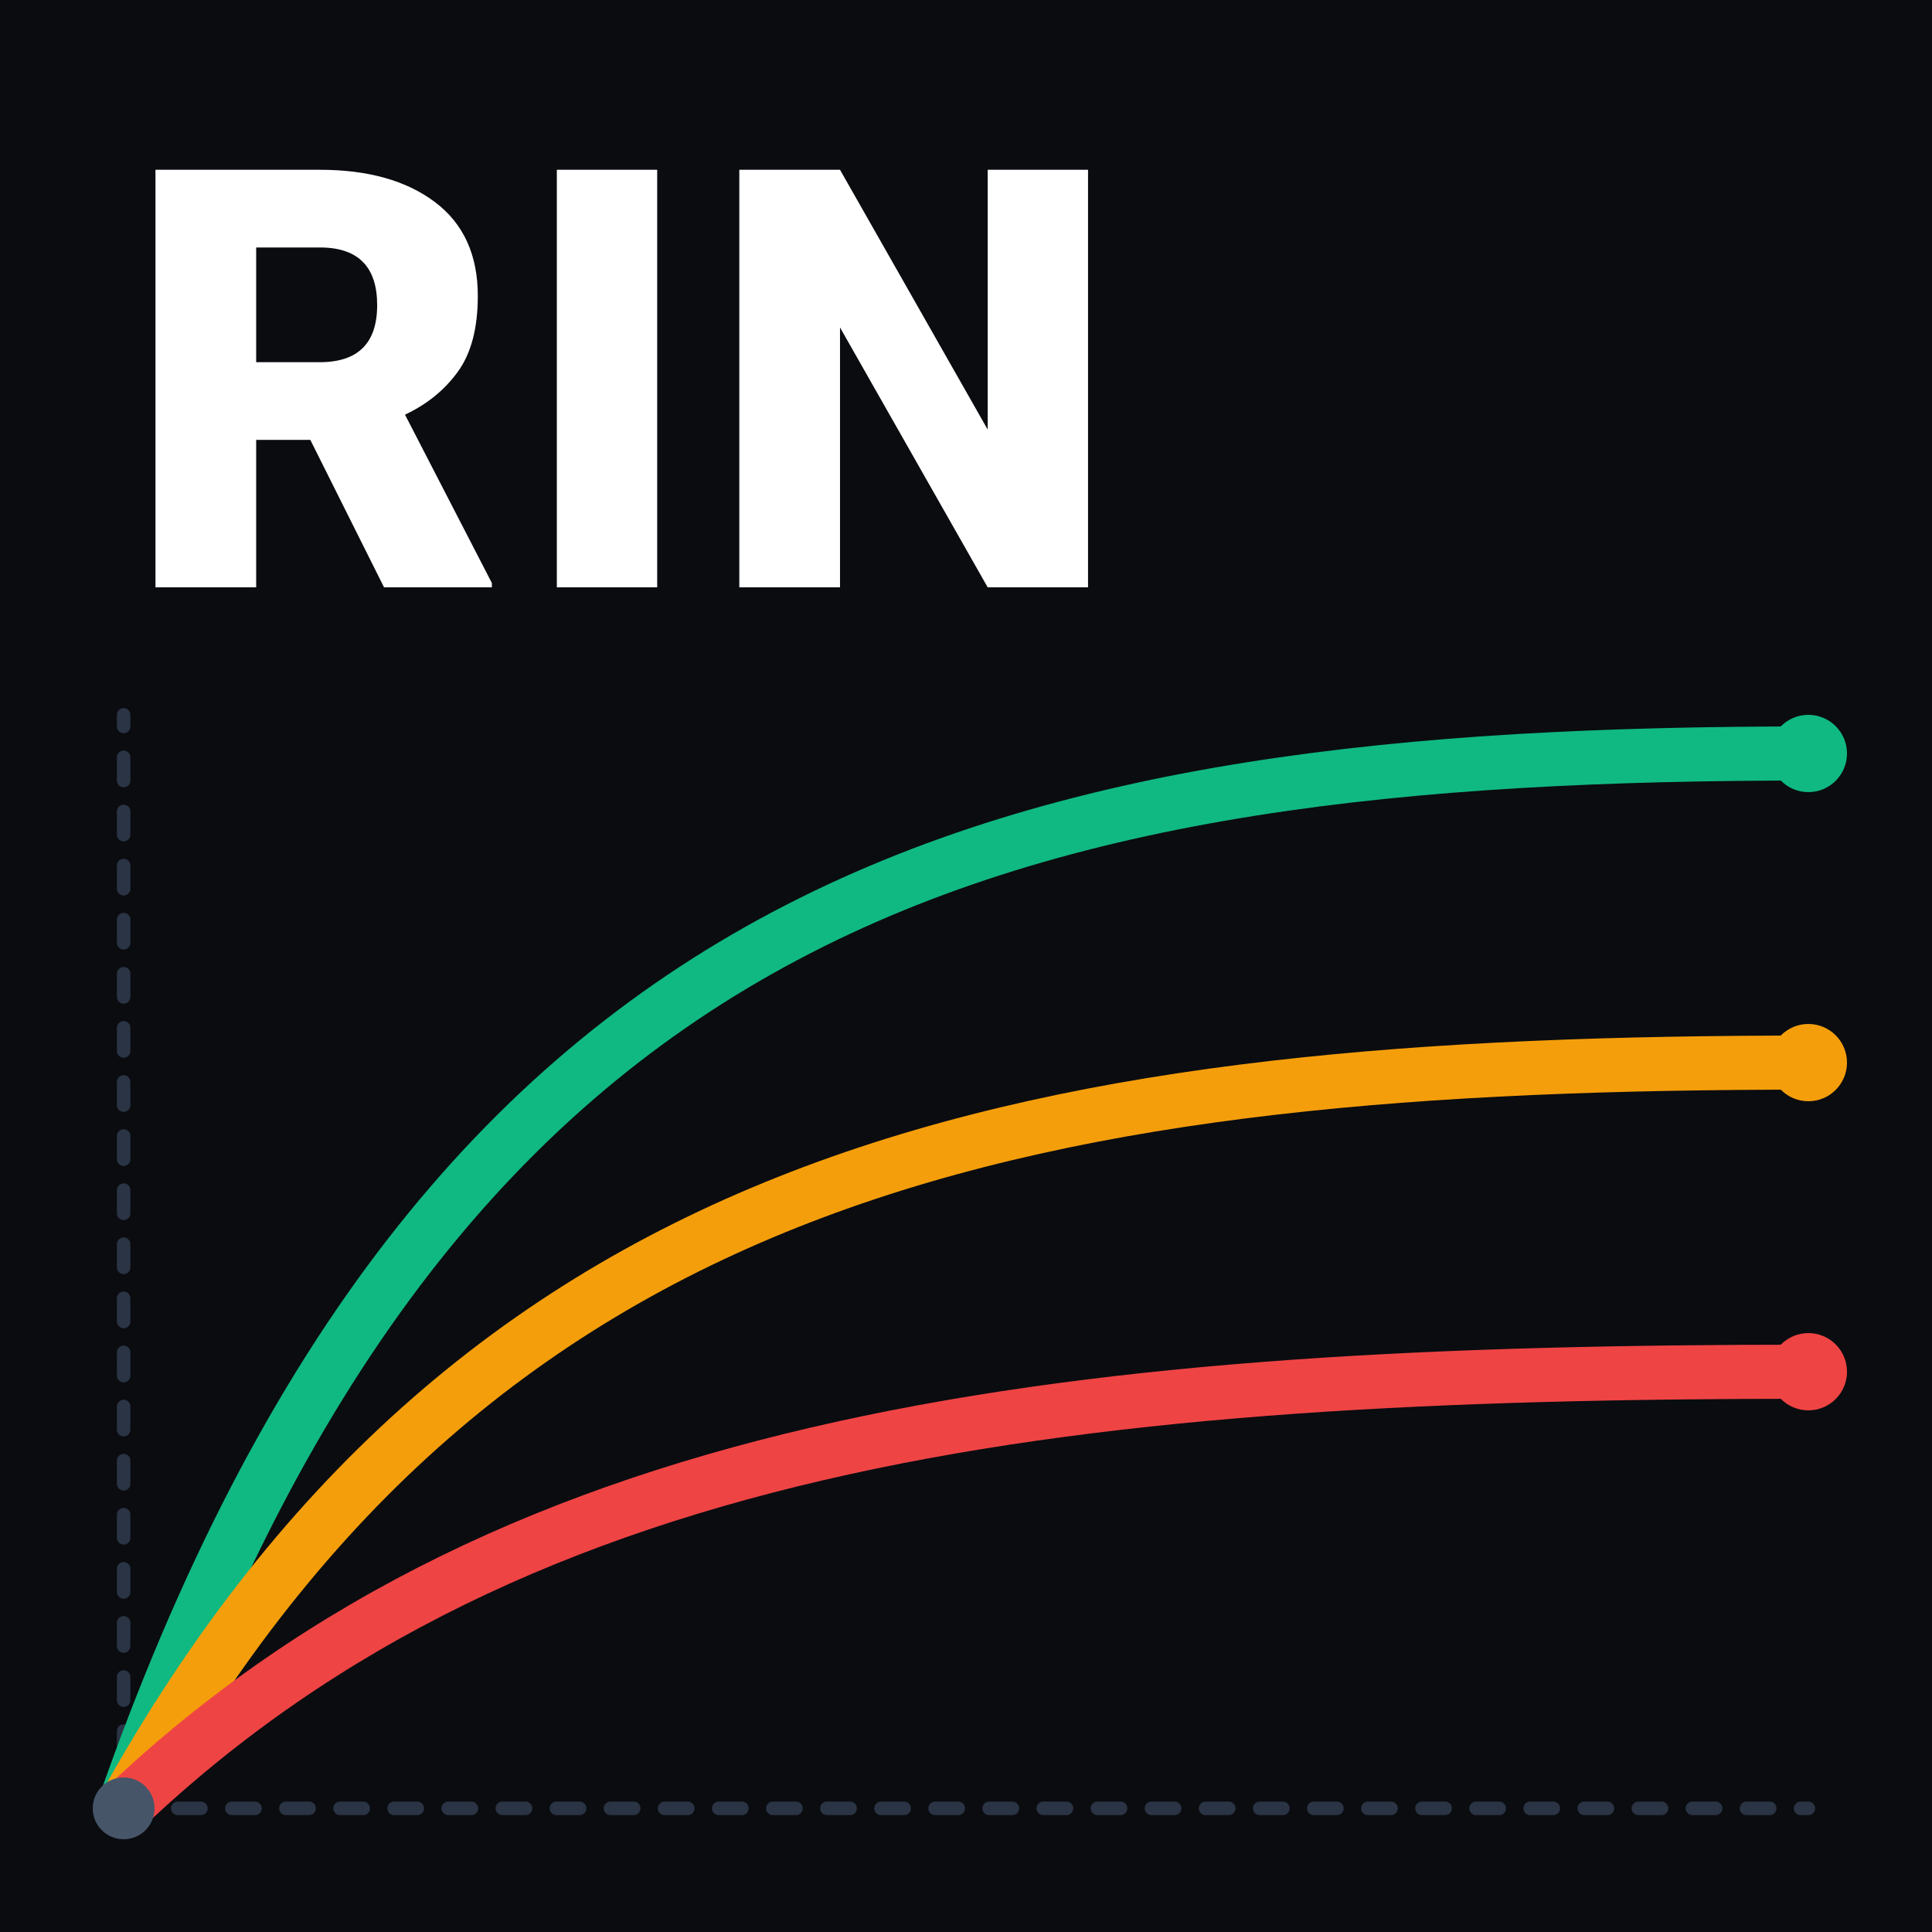
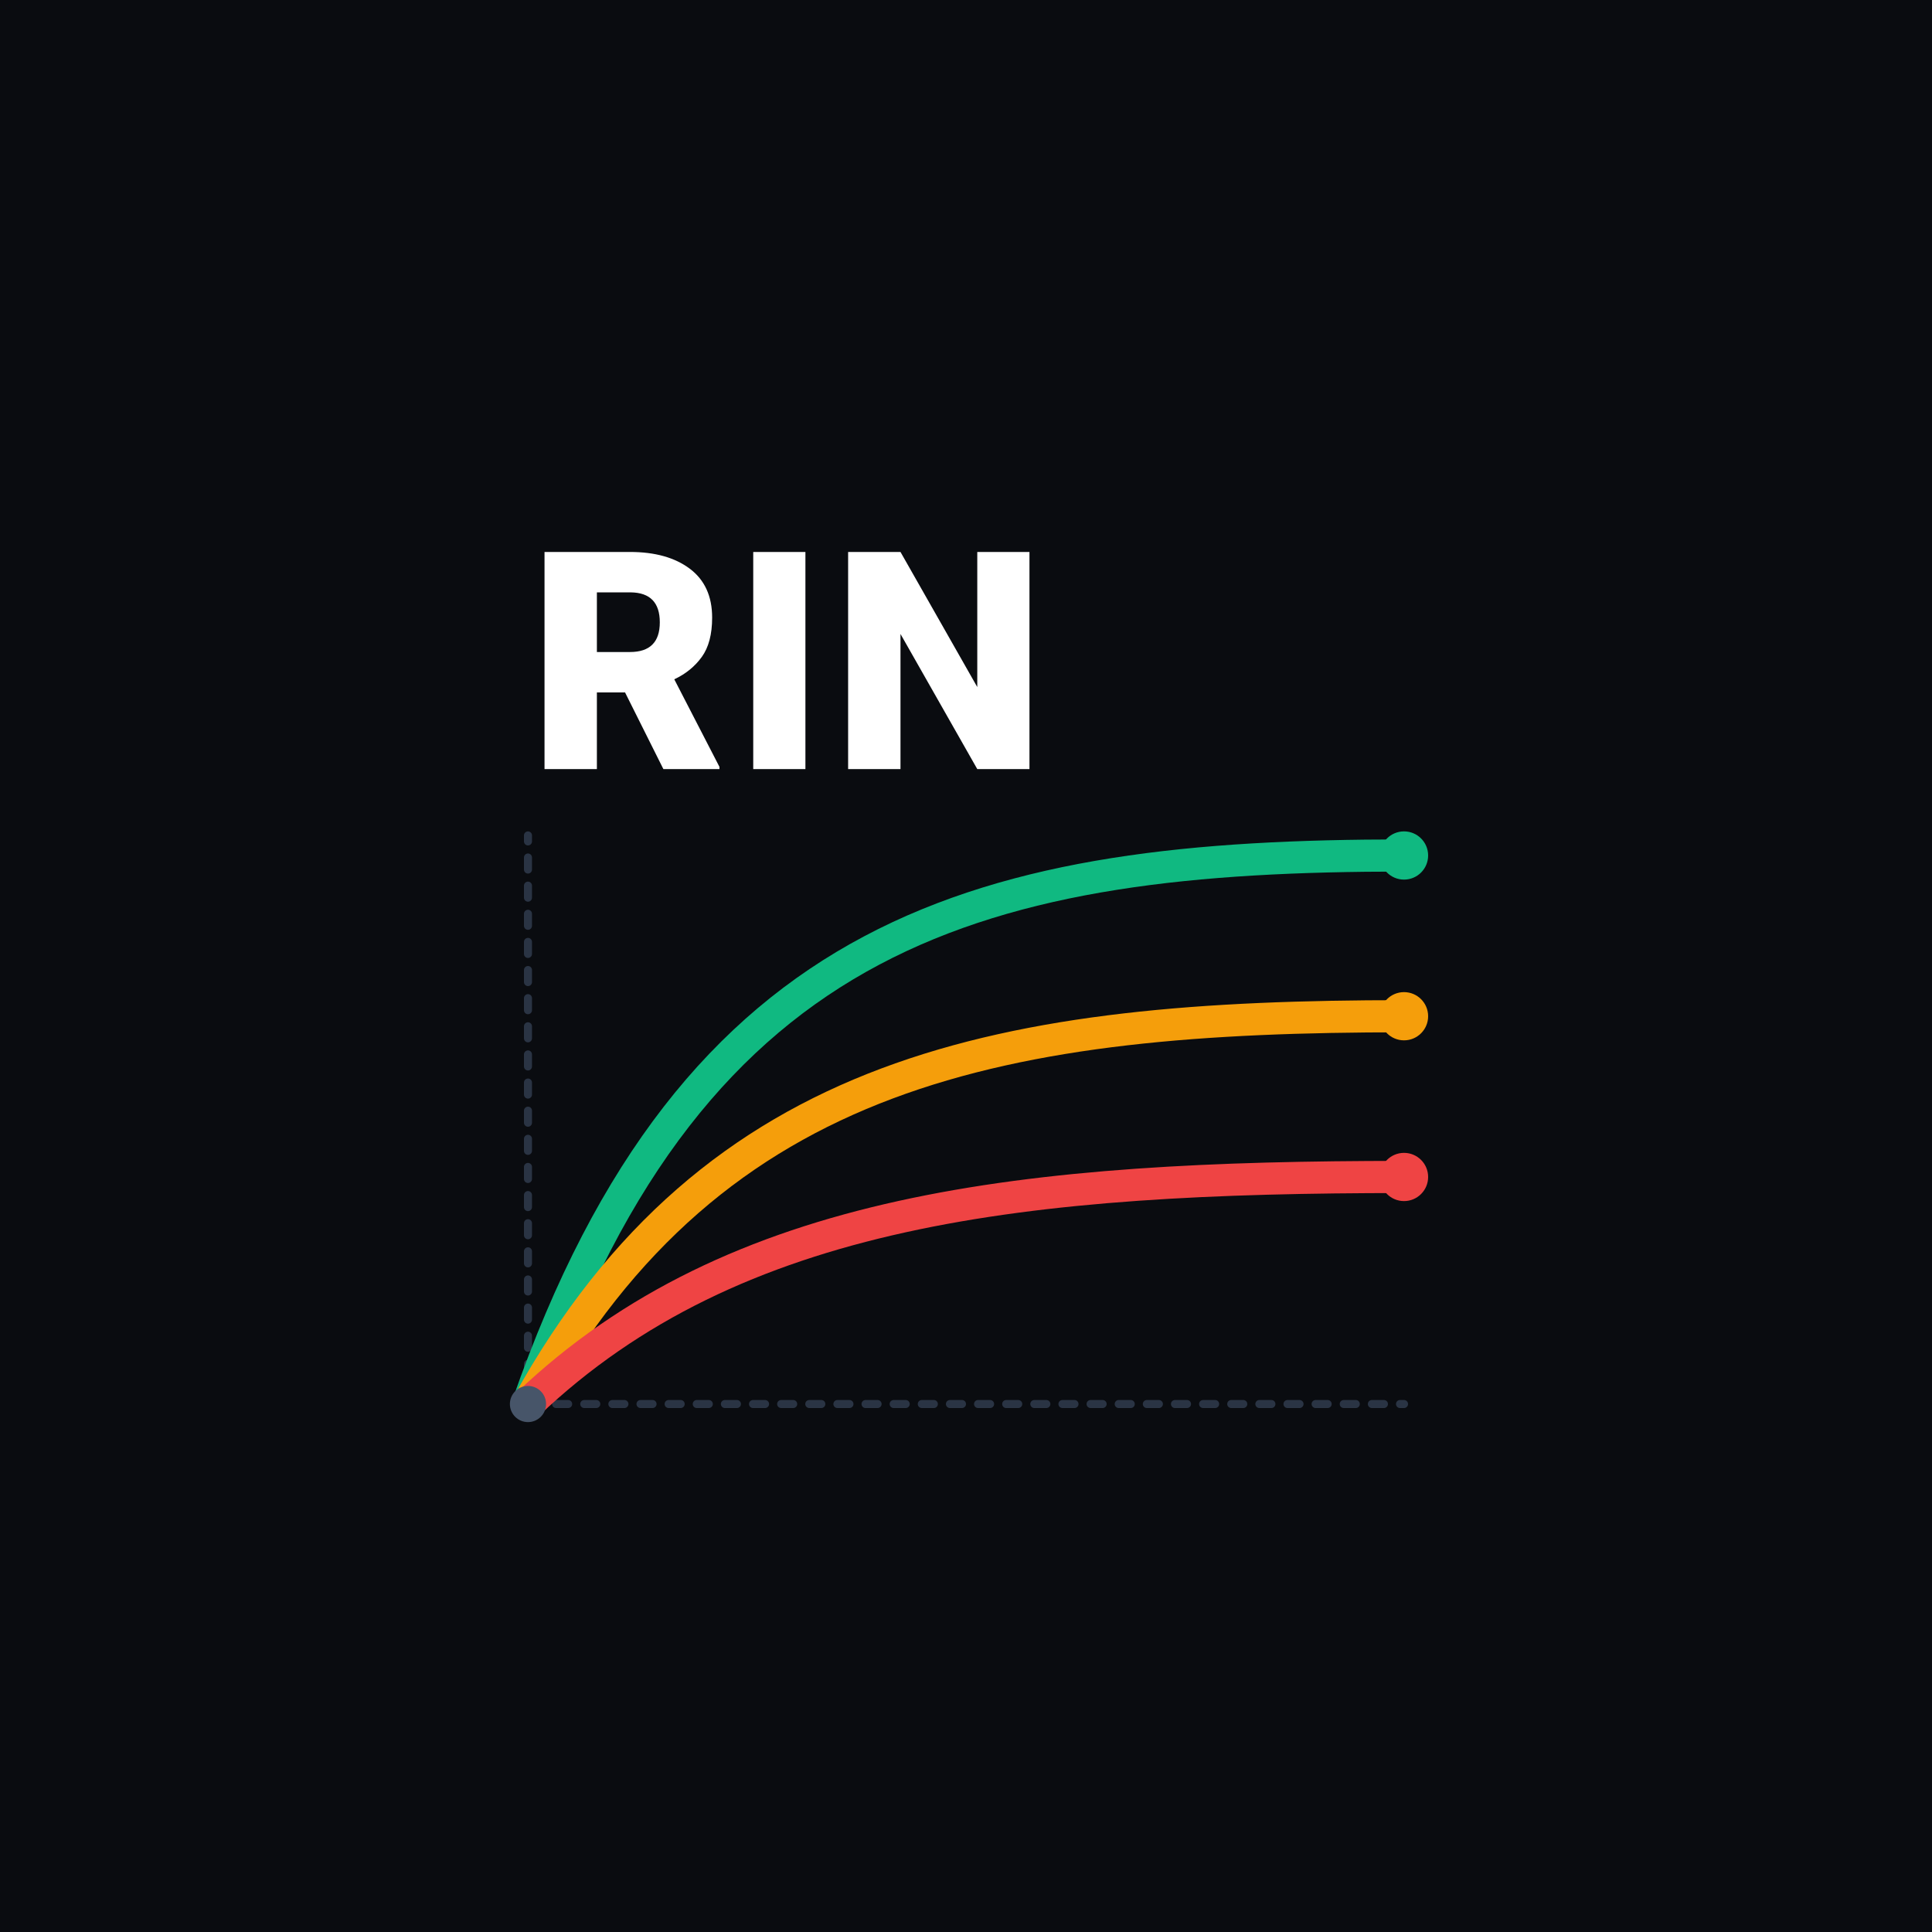
<svg xmlns="http://www.w3.org/2000/svg" viewBox="0 0 500 500" width="100%" height="100%">
  <defs>
    <style>
      .bg { fill: #0a0c10; }
      .brand-text {
        font-family: system-ui, -apple-system, "Segoe UI", Roboto, "Helvetica Neue", Arial, sans-serif;
        font-size: 152px;
        font-weight: 900;
        letter-spacing: 3px;
        fill: #ffffff;
      }
-       .axis-line { stroke: #2a3444; stroke-width: 3.5; stroke-dasharray: 6 8; stroke-linecap: round; }
+       .axis-line { stroke: #2a3444; stroke-width: 4; stroke-dasharray: 6 8; stroke-linecap: round; }
      .graph-line { fill: none; stroke-linecap: round; stroke-linejoin: round; }
-       .curve-top { stroke: #10b981; stroke-width: 14; }
-       .curve-mid { stroke: #f59e0b; stroke-width: 14; }
-       .curve-bot { stroke: #ef4444; stroke-width: 14; }
+       .curve-top { stroke: #10b981; stroke-width: 16; }
+       .curve-mid { stroke: #f59e0b; stroke-width: 16; }
+       .curve-bot { stroke: #ef4444; stroke-width: 16; }
      .origin-node { fill: #475569; }
    </style>
  </defs>
  <g id="background">
    <rect class="bg" width="500" height="500" />
  </g>
-   <g id="logo-branding">
-     <text class="brand-text" x="32" y="152">RIN</text>
-   </g>
-   <g id="axes">
-     <line class="axis-line" x1="32" y1="468" x2="468" y2="468" />
-     <line class="axis-line" x1="32" y1="468" x2="32" y2="185" />
-   </g>
-   <g id="degressive-graphs">
-     <path id="graph-green" class="graph-line curve-top" d="M 32 468 C 115 230, 260 195, 468 195" />
-     <path id="graph-amber" class="graph-line curve-mid" d="M 32 468 C 125 300, 270 275, 468 275" />
-     <path id="graph-red" class="graph-line curve-bot" d="M 32 468 C 135 370, 280 355, 468 355" />
-   </g>
-   <g id="data-nodes">
-     <circle class="origin-node" cx="32" cy="468" r="8" />
-     <circle cx="468" cy="195" r="10" fill="#10b981" />
-     <circle cx="468" cy="275" r="10" fill="#f59e0b" />
-     <circle cx="468" cy="355" r="10" fill="#ef4444" />
+   <g id="icon-content" transform="translate(250, 250) scale(0.52) translate(-250, -250)">
+     <g id="logo-branding">
+       <text class="brand-text" x="32" y="152">RIN</text>
+     </g>
+     <g id="axes">
+       <line class="axis-line" x1="32" y1="468" x2="468" y2="468" />
+       <line class="axis-line" x1="32" y1="468" x2="32" y2="185" />
+     </g>
+     <g id="degressive-graphs">
+       <path id="graph-green" class="graph-line curve-top" d="M 32 468 C 115 230, 260 195, 468 195" />
+       <path id="graph-amber" class="graph-line curve-mid" d="M 32 468 C 125 300, 270 275, 468 275" />
+       <path id="graph-red" class="graph-line curve-bot" d="M 32 468 C 135 370, 280 355, 468 355" />
+     </g>
+     <g id="data-nodes">
+       <circle class="origin-node" cx="32" cy="468" r="9" />
+       <circle cx="468" cy="195" r="12" fill="#10b981" />
+       <circle cx="468" cy="275" r="12" fill="#f59e0b" />
+       <circle cx="468" cy="355" r="12" fill="#ef4444" />
+     </g>
  </g>
</svg>
